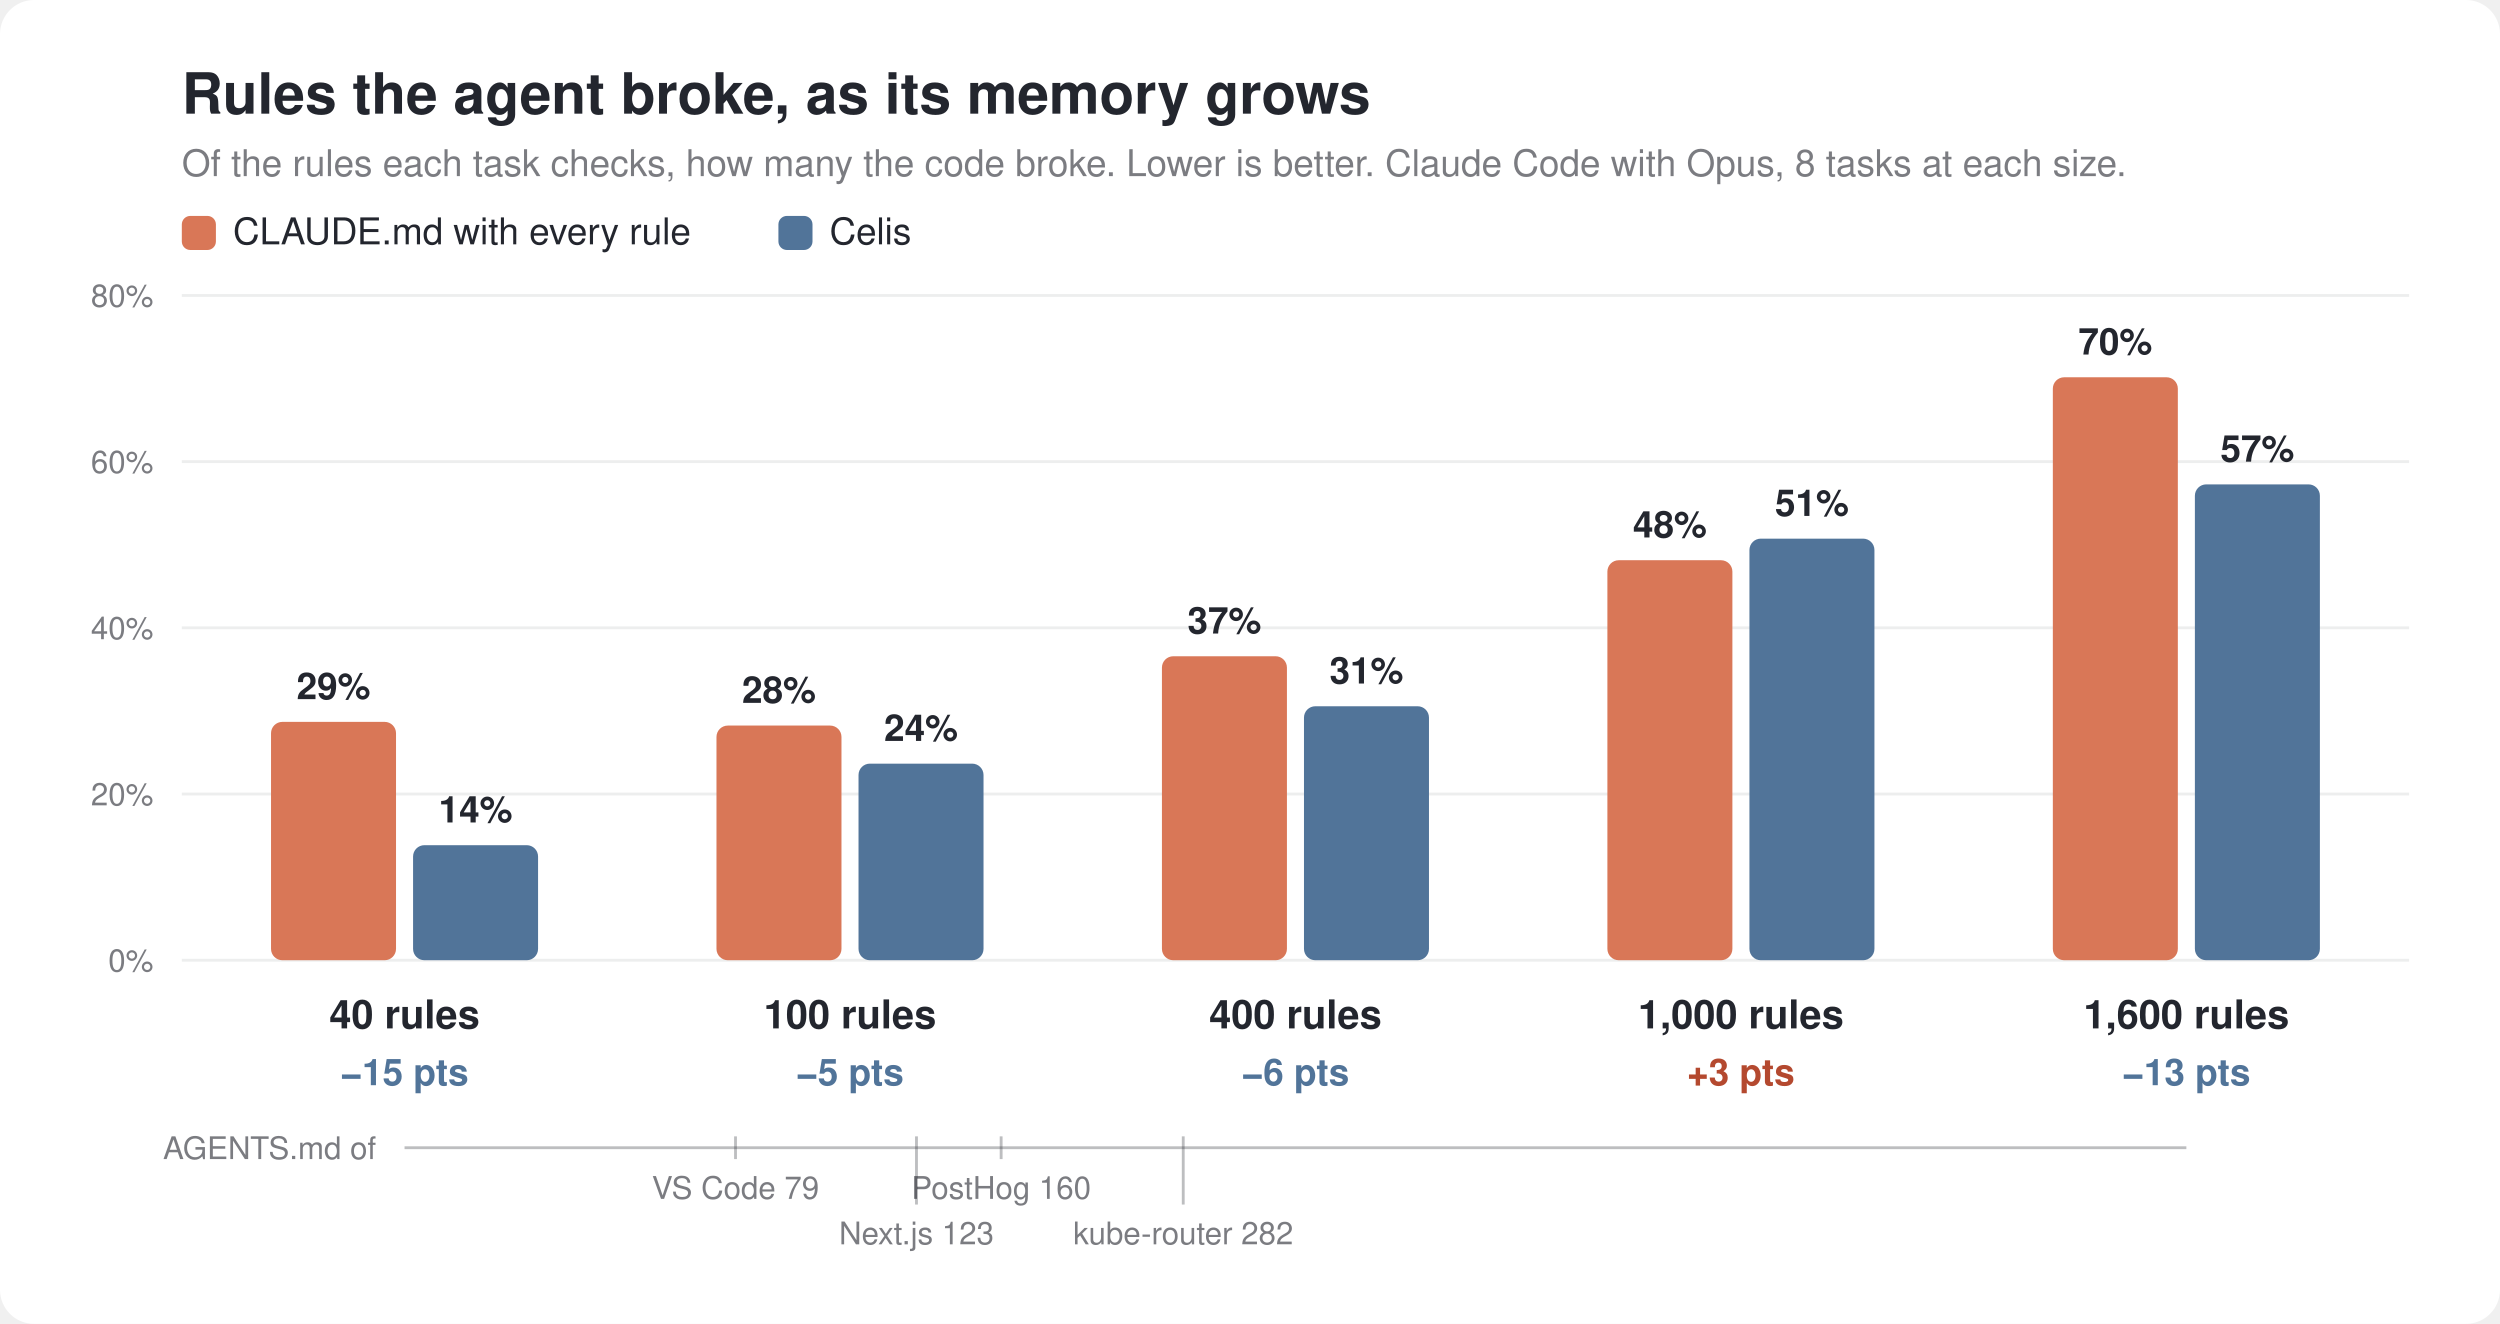
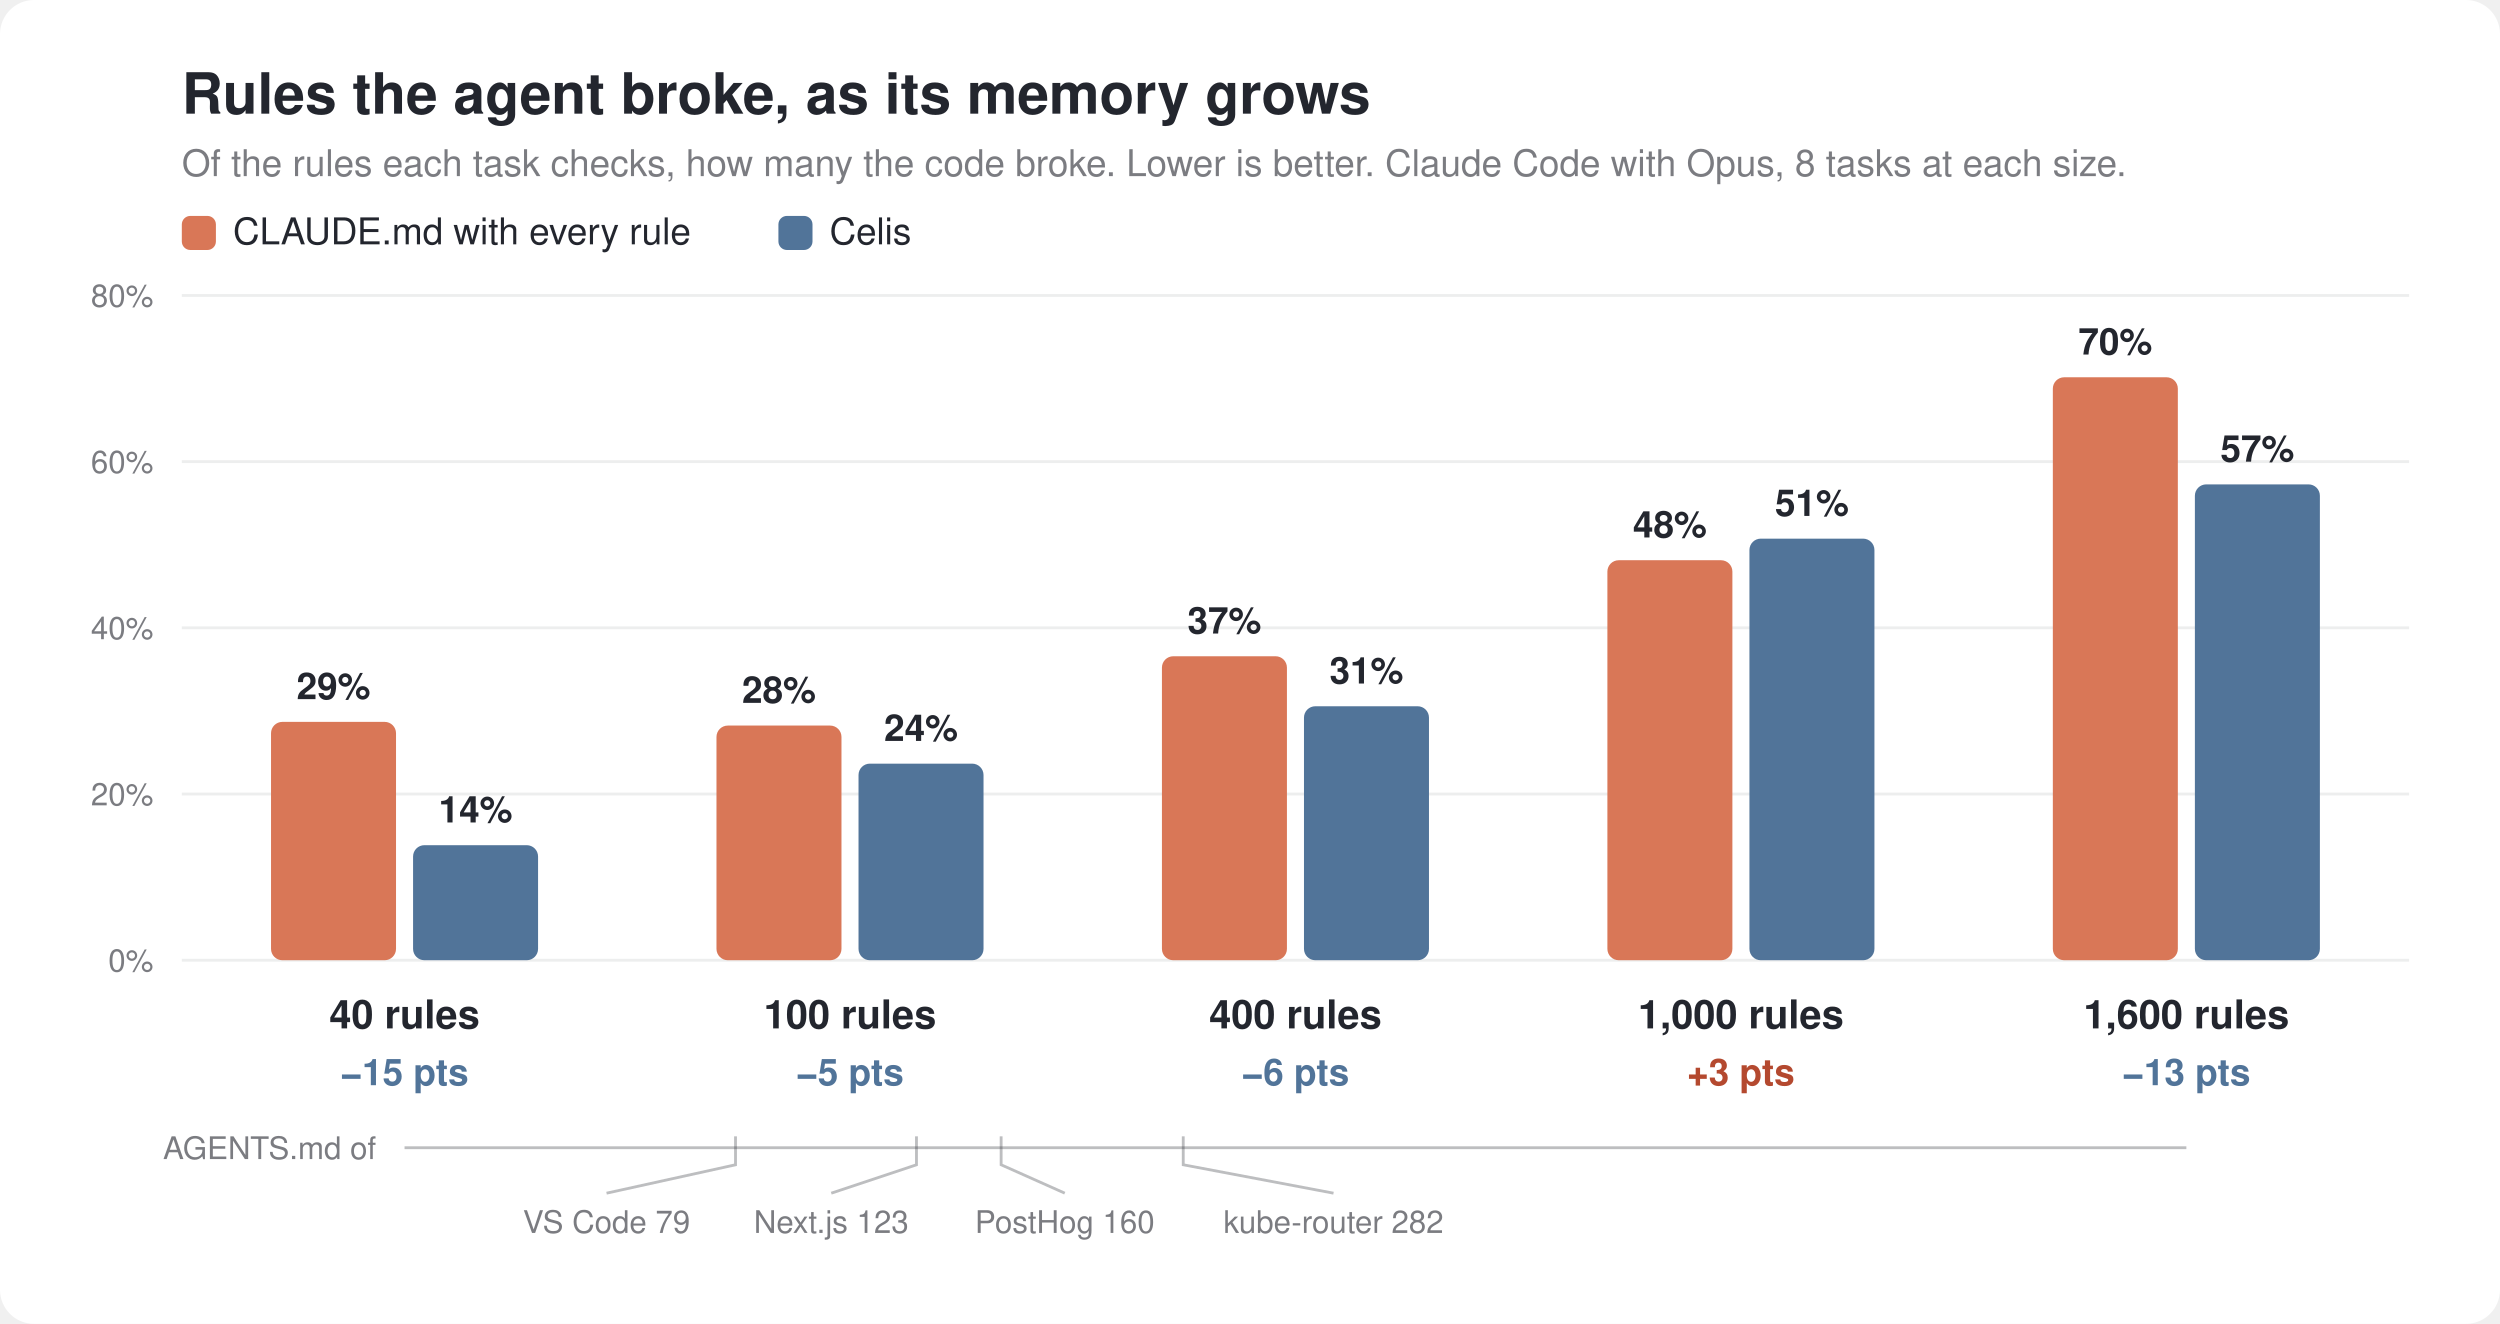
<svg xmlns="http://www.w3.org/2000/svg" viewBox="0 0 880 466" width="880" height="466">
  <style>
  .board { fill: #fff } .ink { fill: #23262e } .secondary { fill: rgb(35 38 46 / 0.6) }
  .grid { stroke: rgb(35 38 46 / 0.08) } .rule { stroke: rgb(35 38 46 / 0.3) }
  .claude { fill: #d97757 } .celis { fill: #517499 } .worse { fill: #b4492f }
  text { font-family: -apple-system, BlinkMacSystemFont, 'Segoe UI', Helvetica, Arial, sans-serif;
         font-variant-numeric: tabular-nums }
  .title { font-size: 20px; font-weight: 600 } .body { font-size: 13px } .value { font-size: 13px; font-weight: 600 }
  .size { font-size: 14px; font-weight: 600 } .delta { font-size: 13px; font-weight: 700 }
  .mark { font-size: 11px }
  @media (prefers-color-scheme: dark) {
    .board { fill: #0d1117 } .ink { fill: #e6edf5 } .secondary { fill: rgb(230 237 245 / 0.6) }
    .grid { stroke: rgb(230 237 245 / 0.1) } .rule { stroke: rgb(230 237 245 / 0.35) }
    .celis { fill: #6b9bd1 } .worse { fill: #e07a62 }
  }
</style>
  <rect class="board" width="880" height="466" rx="12" />
  <text class="title ink" x="64" y="40">Rules the agent broke, as its memory grows</text>
  <text class="body secondary" x="64" y="62">Of the rules each task checks, how many the code broke. Lower is better. Claude Code with Opus, 8 tasks at each size.</text>
  <rect class="claude" x="64" y="76" width="12" height="12" rx="3" />
  <text class="body ink" x="82" y="86">CLAUDE.md with every rule</text>
  <rect class="celis" x="274" y="76" width="12" height="12" rx="3" />
  <text class="body ink" x="292" y="86">Celis</text>
  <line class="grid" x1="64" y1="338.0" x2="848" y2="338.0" />
  <text class="mark secondary" x="54" y="342.0" text-anchor="end">0%</text>
  <line class="grid" x1="64" y1="279.5" x2="848" y2="279.5" />
  <text class="mark secondary" x="54" y="283.5" text-anchor="end">20%</text>
  <line class="grid" x1="64" y1="221.0" x2="848" y2="221.0" />
  <text class="mark secondary" x="54" y="225.0" text-anchor="end">40%</text>
  <line class="grid" x1="64" y1="162.5" x2="848" y2="162.5" />
  <text class="mark secondary" x="54" y="166.5" text-anchor="end">60%</text>
  <line class="grid" x1="64" y1="104.0" x2="848" y2="104.0" />
  <text class="mark secondary" x="54" y="108.0" text-anchor="end">80%</text>
  <rect class="claude" x="95.4" y="254.1" width="44" height="83.9" rx="4" />
  <text class="value ink" x="117.4" y="246.1" text-anchor="middle">29%</text>
  <rect class="celis" x="145.4" y="297.5" width="44" height="40.5" rx="4" />
  <text class="value ink" x="167.4" y="289.5" text-anchor="middle">14%</text>
  <text class="size ink" x="142.4" y="362.0" text-anchor="middle">40 rules</text>
  <text class="delta celis" x="142.4" y="382.0" text-anchor="middle">−15 pts</text>
  <rect class="claude" x="252.2" y="255.4" width="44" height="82.6" rx="4" />
  <text class="value ink" x="274.2" y="247.4" text-anchor="middle">28%</text>
  <rect class="celis" x="302.2" y="268.8" width="44" height="69.2" rx="4" />
  <text class="value ink" x="324.2" y="260.8" text-anchor="middle">24%</text>
  <text class="size ink" x="299.2" y="362.0" text-anchor="middle">100 rules</text>
  <text class="delta celis" x="299.2" y="382.0" text-anchor="middle">−5 pts</text>
  <rect class="claude" x="409.0" y="231.0" width="44" height="107.0" rx="4" />
  <text class="value ink" x="431.0" y="223.0" text-anchor="middle">37%</text>
  <rect class="celis" x="459.0" y="248.6" width="44" height="89.4" rx="4" />
  <text class="value ink" x="481.0" y="240.6" text-anchor="middle">31%</text>
  <text class="size ink" x="456.0" y="362.0" text-anchor="middle">400 rules</text>
  <text class="delta celis" x="456.0" y="382.0" text-anchor="middle">−6 pts</text>
  <rect class="claude" x="565.8" y="197.2" width="44" height="140.8" rx="4" />
  <text class="value ink" x="587.8" y="189.2" text-anchor="middle">48%</text>
  <rect class="celis" x="615.8" y="189.6" width="44" height="148.4" rx="4" />
  <text class="value ink" x="637.8" y="181.6" text-anchor="middle">51%</text>
  <text class="size ink" x="612.8" y="362.0" text-anchor="middle">1,000 rules</text>
  <text class="delta worse" x="612.8" y="382.0" text-anchor="middle">+3 pts</text>
  <rect class="claude" x="722.6" y="132.8" width="44" height="205.2" rx="4" />
  <text class="value ink" x="744.6" y="124.8" text-anchor="middle">70%</text>
  <rect class="celis" x="772.6" y="170.5" width="44" height="167.5" rx="4" />
  <text class="value ink" x="794.6" y="162.5" text-anchor="middle">57%</text>
  <text class="size ink" x="769.6" y="362.0" text-anchor="middle">1,600 rules</text>
  <text class="delta celis" x="769.6" y="382.0" text-anchor="middle">−13 pts</text>
  <line class="rule" x1="142.4" y1="404.0" x2="769.6" y2="404.0" />
  <text class="mark secondary" x="132.4" y="408.0" text-anchor="end">AGENTS.md of</text>
-   <line class="rule" x1="258.9" y1="400.0" x2="258.9" y2="408.0" />
-   <text class="mark secondary" x="258.9" y="422.0" text-anchor="middle">VS Code 79</text>
-   <line class="rule" x1="322.6" y1="400.0" x2="322.6" y2="424.0" />
-   <text class="mark secondary" x="322.6" y="438.0" text-anchor="middle">Next.js 123</text>
-   <line class="rule" x1="352.4" y1="400.0" x2="352.4" y2="408.0" />
-   <text class="mark secondary" x="352.4" y="422.0" text-anchor="middle">PostHog 160</text>
-   <line class="rule" x1="416.5" y1="400.0" x2="416.5" y2="424.0" />
-   <text class="mark secondary" x="416.5" y="438.0" text-anchor="middle">kube-router 282</text>
+   <polyline class="rule" points="258.9,400.0 258.9,410.0 213.5,420.0" fill="none" />
+   <text class="mark secondary" x="213.5" y="434.0" text-anchor="middle">VS Code 79</text>
+   <polyline class="rule" points="322.6,400.0 322.6,410.0 292.6,420.0" fill="none" />
+   <text class="mark secondary" x="292.6" y="434.0" text-anchor="middle">Next.js 123</text>
+   <polyline class="rule" points="352.4,400.0 352.4,410.0 374.8,420.0" fill="none" />
+   <text class="mark secondary" x="374.8" y="434.0" text-anchor="middle">PostHog 160</text>
+   <polyline class="rule" points="416.5,400.0 416.5,410.0 469.4,420.0" fill="none" />
+   <text class="mark secondary" x="469.4" y="434.0" text-anchor="middle">kube-router 282</text>
</svg>
